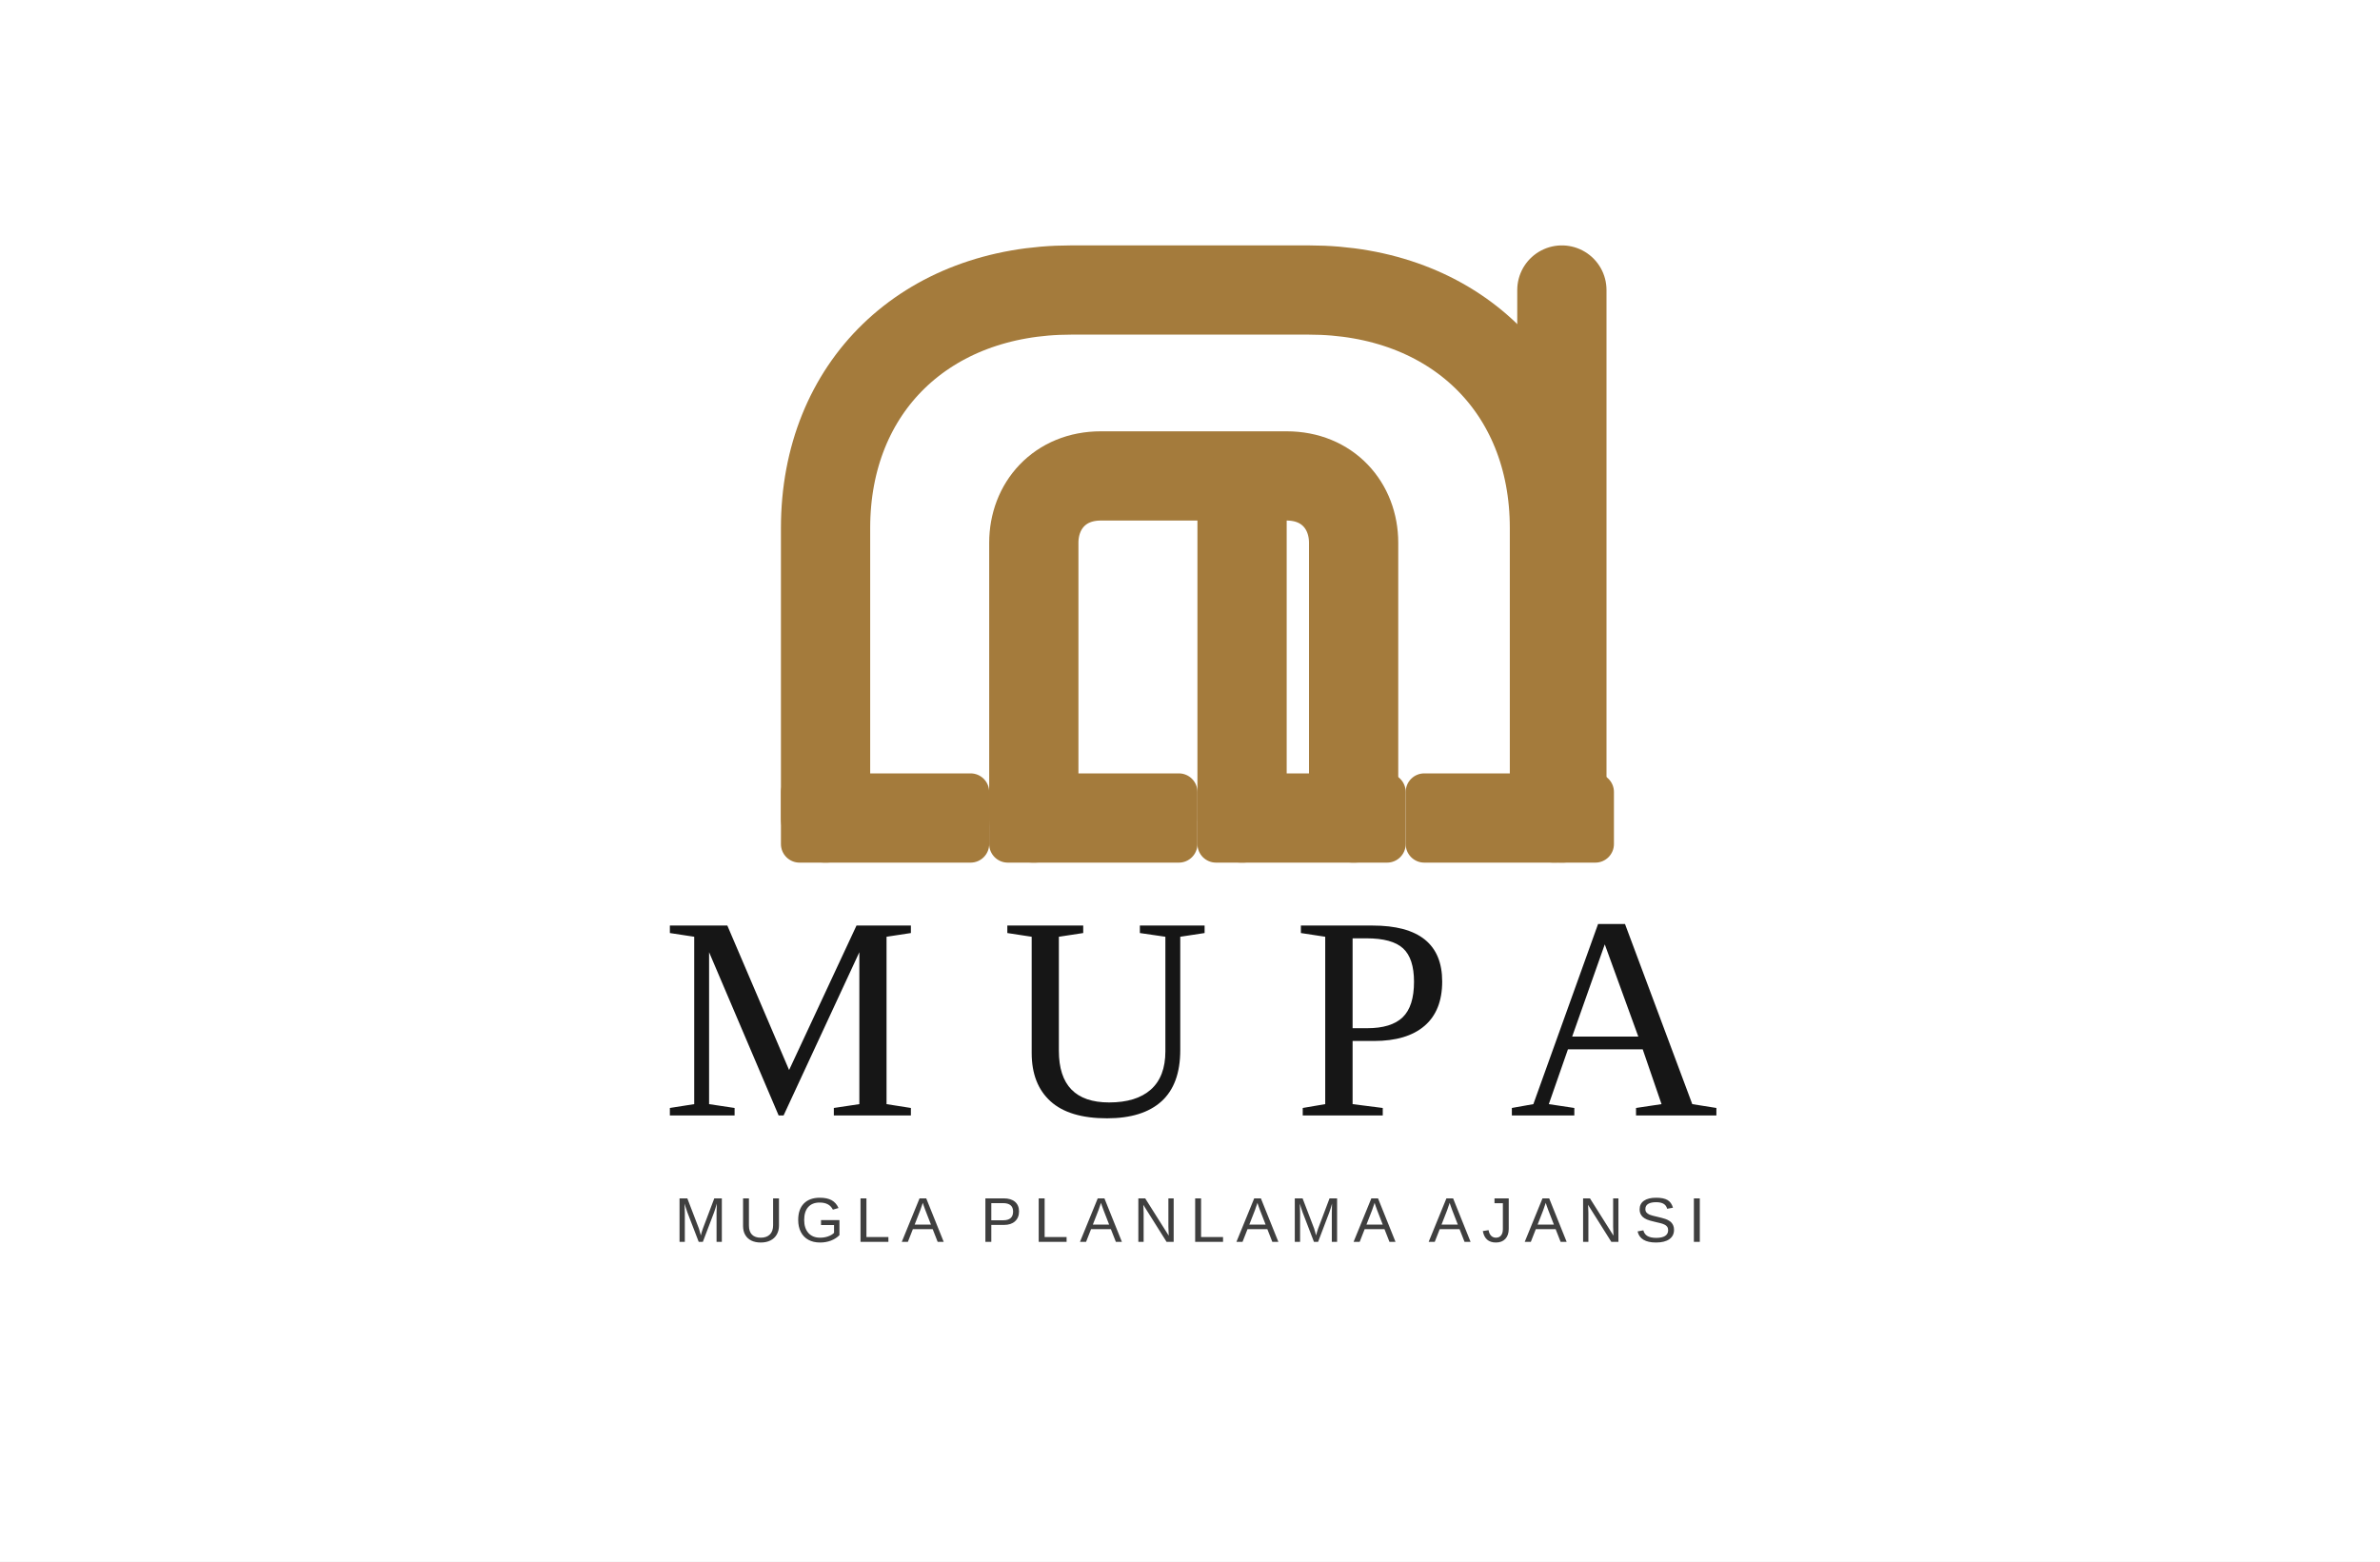
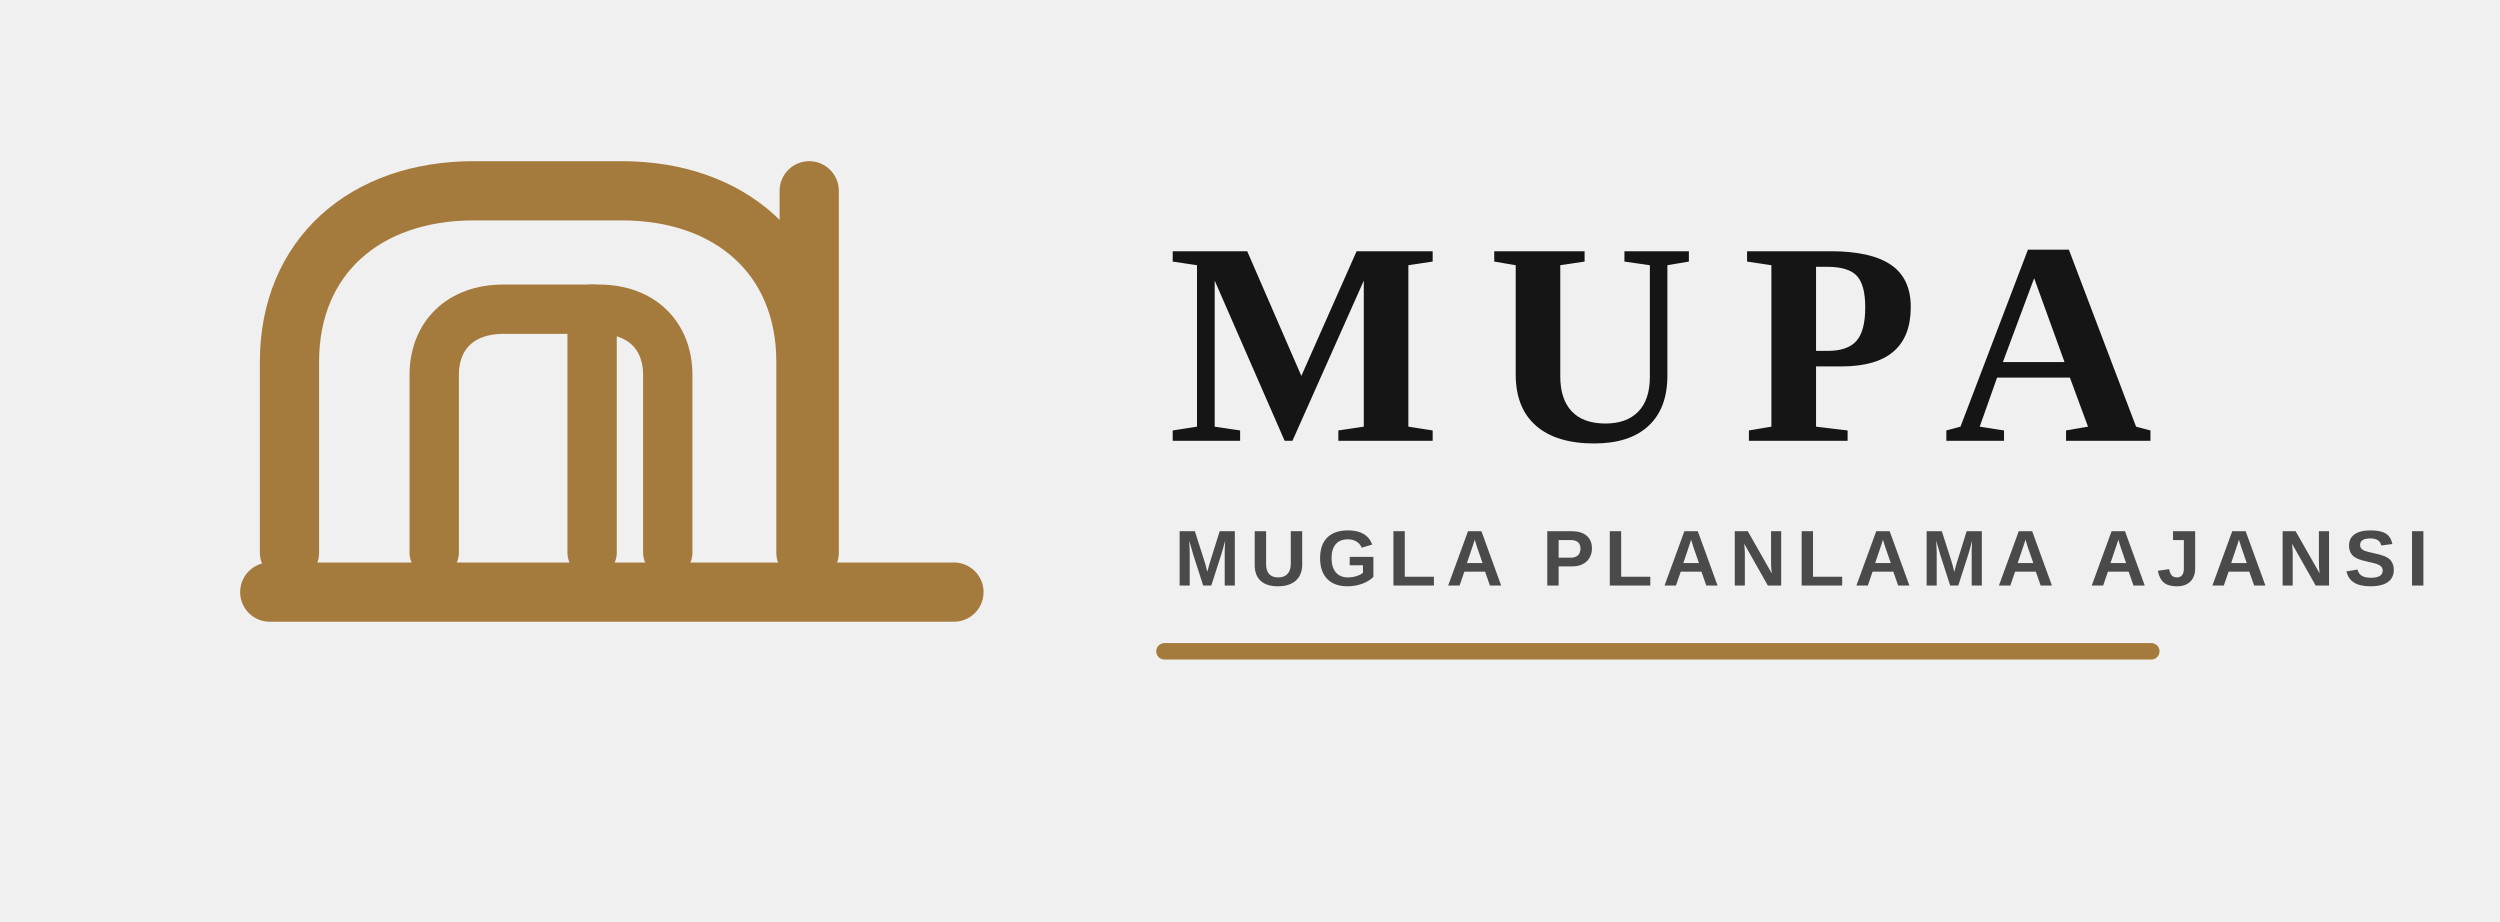
- <svg xmlns="http://www.w3.org/2000/svg" viewBox="0 0 640 420" role="img" aria-labelledby="title desc">
-   <rect width="640" height="420" fill="#fff" />
-   <g transform="translate(198 54)" fill="none" stroke="#a47b3c" stroke-width="24" stroke-linecap="round" stroke-linejoin="round">
-     <path d="M24 166V88c0-38 27-64 66-64h64c39 0 66 26 66 64v78" />
-     <path d="M80 166V92c0-10 7-18 18-18h50c11 0 18 8 18 18v74" />
-     <path d="M136 166V78" />
-     <path d="M222 166V24" />
+ <svg xmlns="http://www.w3.org/2000/svg" viewBox="0 0 760 280" role="img" aria-labelledby="title desc">
+   <g fill="none" fill-rule="evenodd">
+     <g transform="translate(72 42)" stroke="#A47B3C" stroke-linecap="round" stroke-linejoin="round">
+       <path d="M16 126V68c0-32 23-52 56-52h45c33 0 56 20 56 52v58" stroke-width="18" />
+       <path d="M60 126V72c0-12 8-20 21-20h29c13 0 21 8 21 20v54" stroke-width="15" />
+       <path d="M108 126V52" stroke-width="15" />
+       <path d="M174 126V16" stroke-width="18" />
+       <path d="M10 138h52M62 138h52M114 138h52M166 138h52" stroke-width="18" />
+     </g>
+     <text x="355" y="134" fill="#151515" font-family="Georgia, 'Times New Roman', serif" font-size="88" font-weight="700" letter-spacing="14">MUPA</text>
+     <text x="357" y="178" fill="#4A4A4A" font-family="Arial, Helvetica, sans-serif" font-size="24" font-weight="700" letter-spacing="3">MUGLA PLANLAMA AJANSI</text>
+     <path d="M354 198h300" stroke="#A47B3C" stroke-width="5" stroke-linecap="round" />
  </g>
-   <g transform="translate(198 54)" fill="#a47b3c">
-     <rect x="12" y="154" width="56" height="24" rx="5" />
-     <rect x="68" y="154" width="56" height="24" rx="5" />
-     <rect x="124" y="154" width="56" height="24" rx="5" />
-     <rect x="180" y="154" width="56" height="24" rx="5" />
-   </g>
-   <text x="320" y="300" fill="#161616" font-family="Georgia, 'Times New Roman', serif" font-size="78" letter-spacing="22" text-anchor="middle">MUPA</text>
-   <text x="320" y="334" fill="#3f3f3f" font-family="Arial, Helvetica, sans-serif" font-size="17" letter-spacing="3" text-anchor="middle">MUGLA PLANLAMA AJANSI</text>
</svg>
